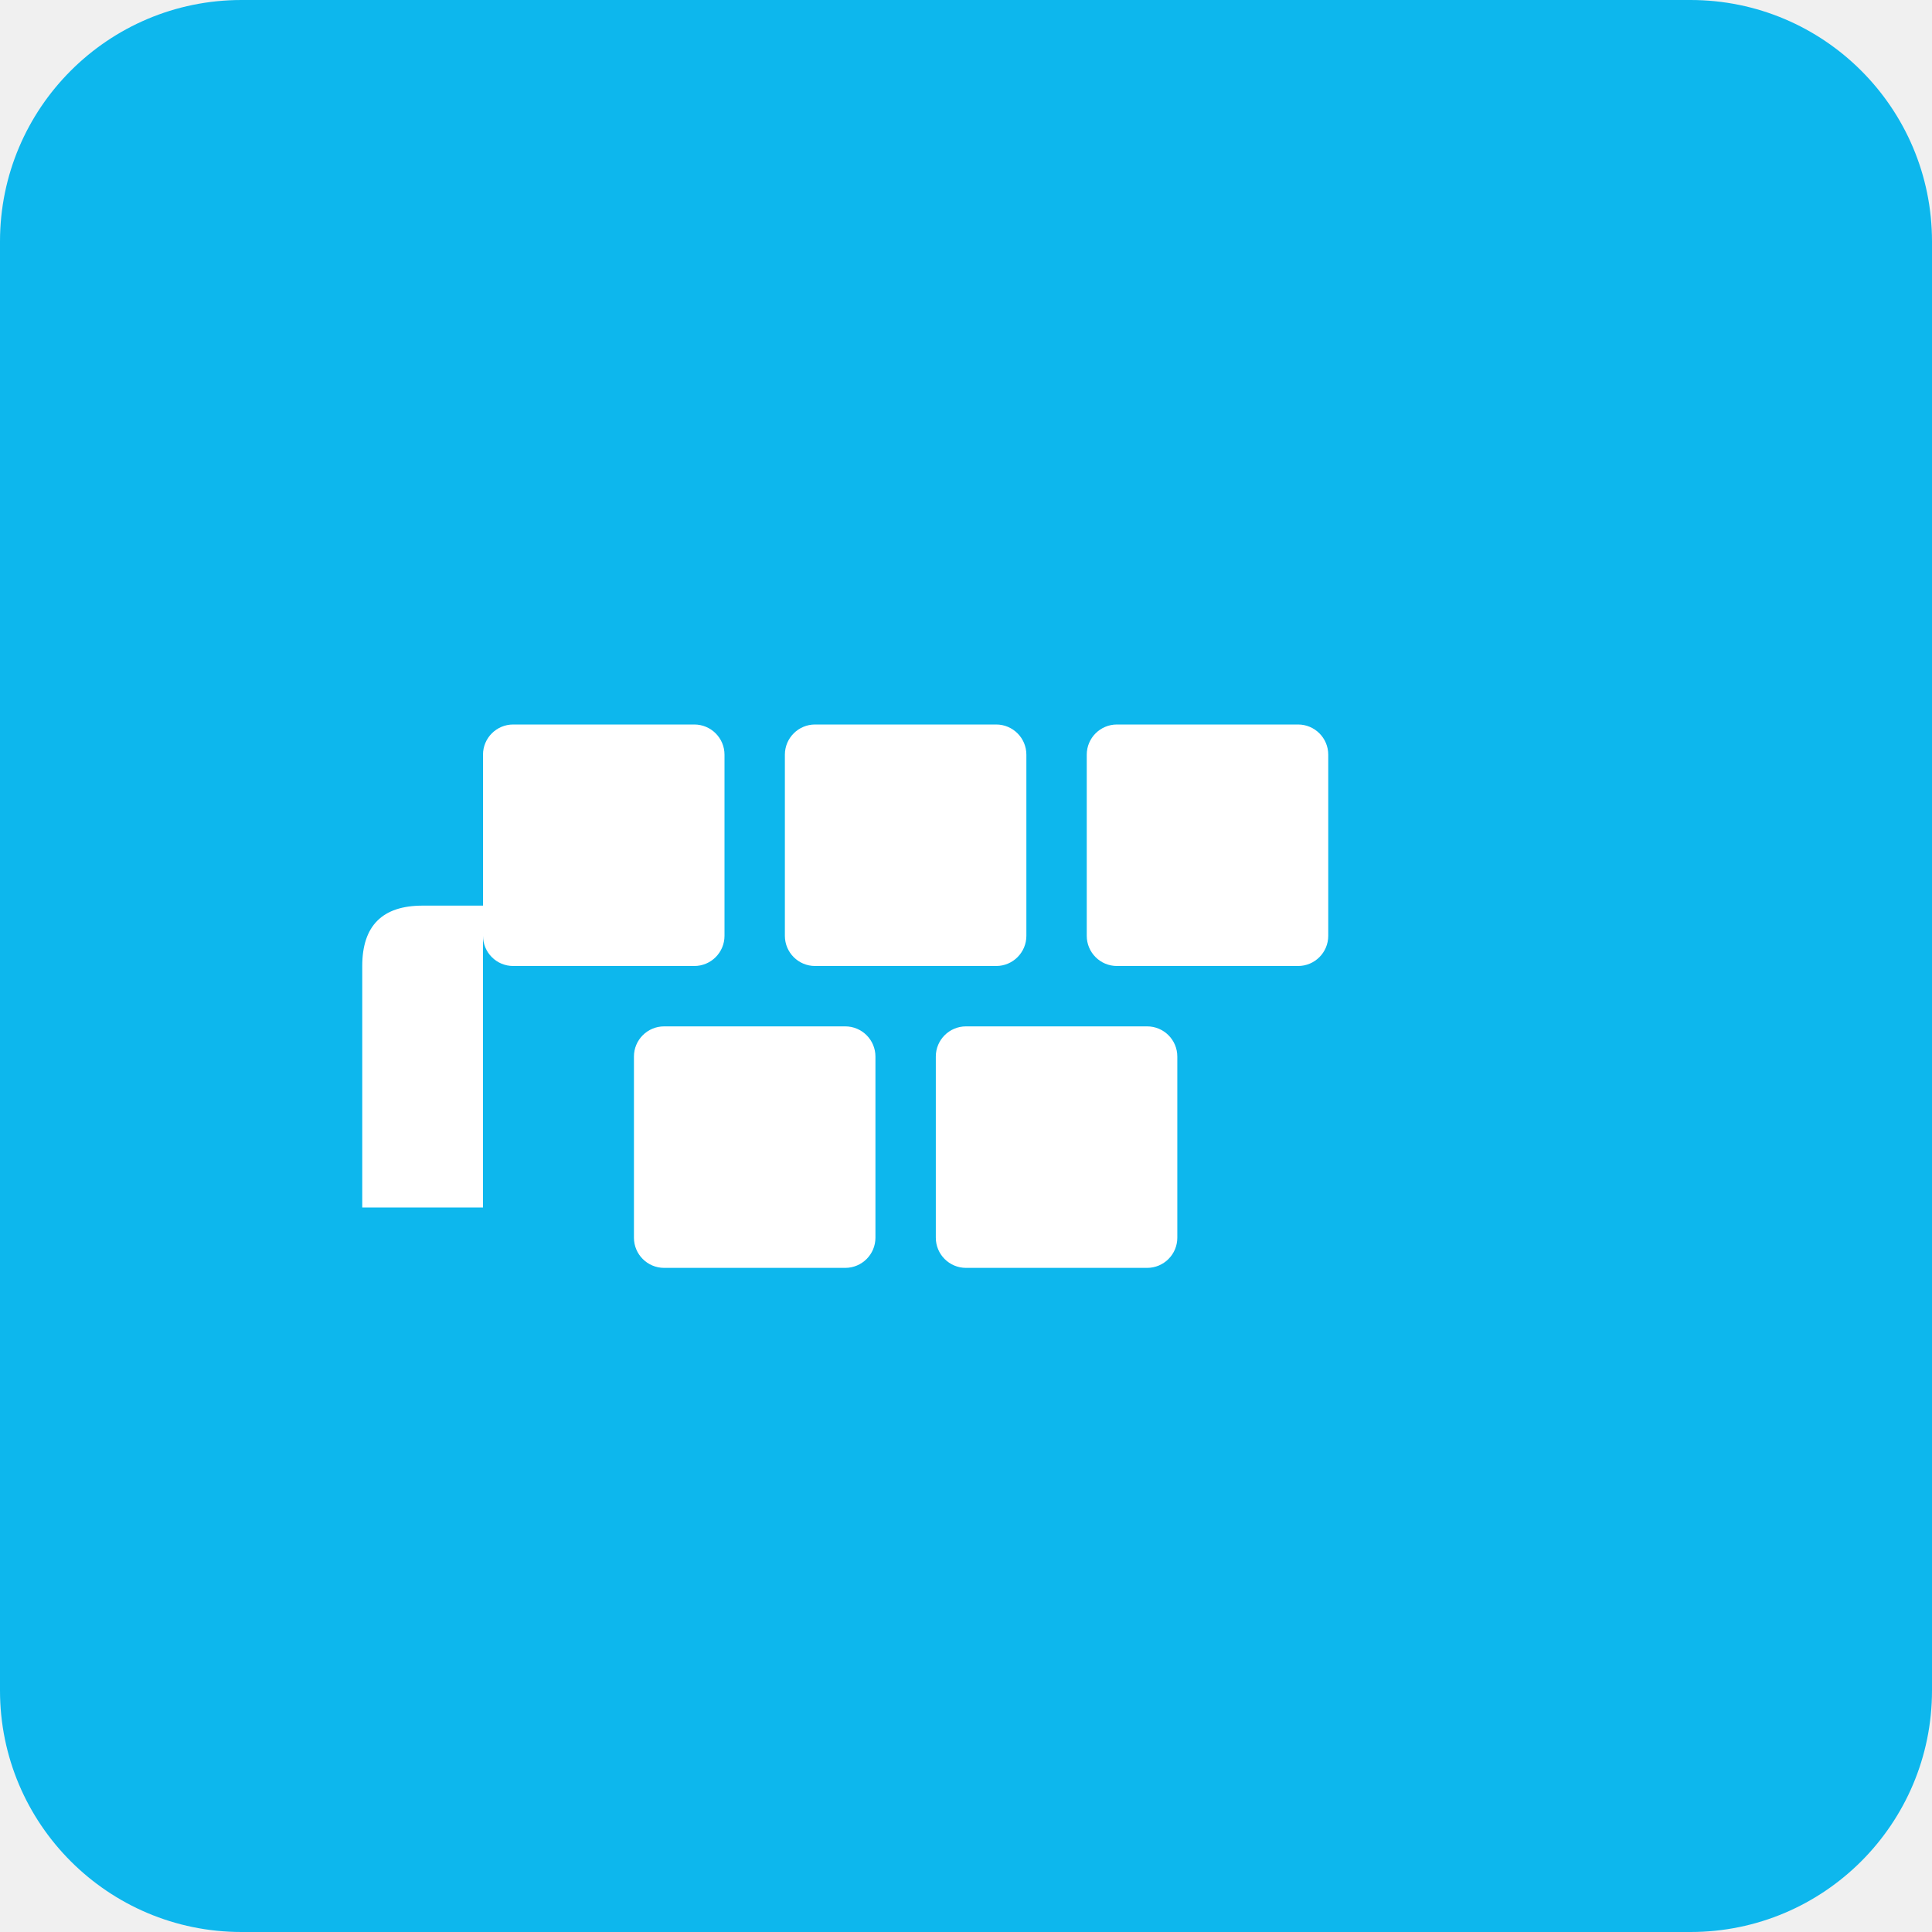
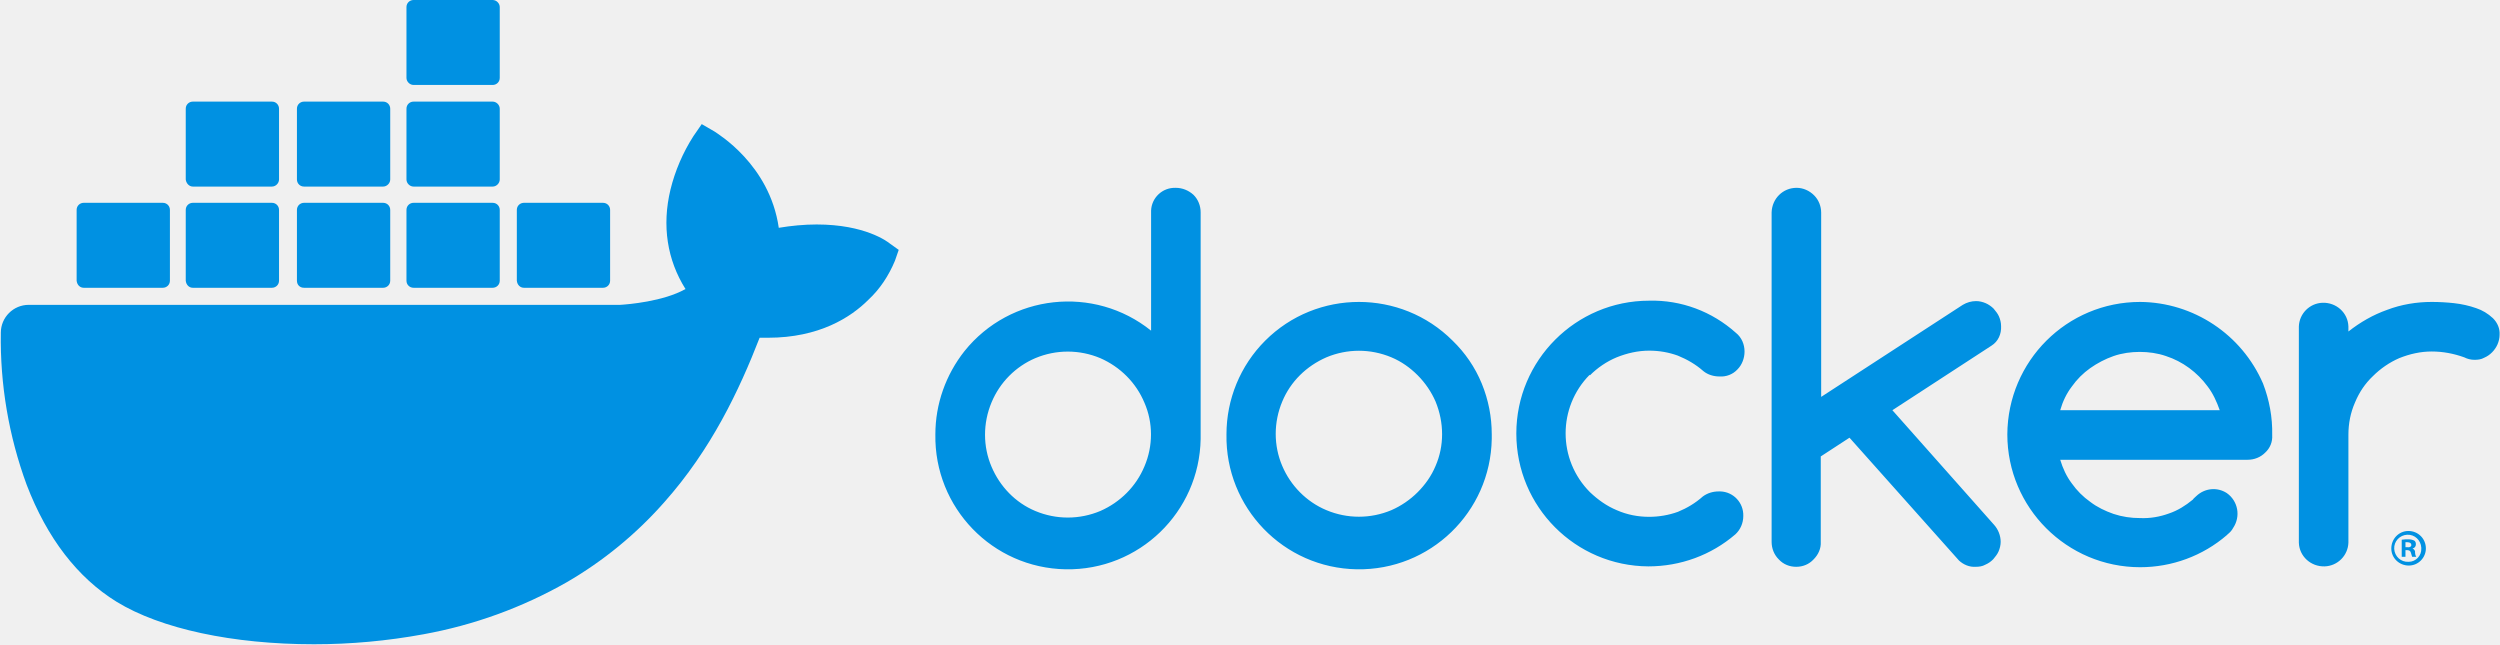
- <svg xmlns="http://www.w3.org/2000/svg" viewBox="0 0 512 512">
-   <rect width="512" height="512" rx="64" fill="#0db7ed" />
-   <g fill="#ffffff">
-     <rect x="128" y="192" width="64" height="64" rx="8" />
-     <rect x="208" y="192" width="64" height="64" rx="8" />
-     <rect x="288" y="192" width="64" height="64" rx="8" />
-     <rect x="168" y="272" width="64" height="64" rx="8" />
-     <rect x="248" y="272" width="64" height="64" rx="8" />
-     <path d="M96 256 L96 320 L128 320 L128 256 Z" />
-     <path d="M96 256 Q96 240 112 240 L128 240 L128 256 Z" />
+ <svg xmlns="http://www.w3.org/2000/svg" height="-389" viewBox="20.7 244.9 600.3 154.7" width="2500">
+   <g fill="#0091e2">
+     <path d="m303 290c-3.2-.1-5.8 2.4-5.9 5.5v28.8c-13.7-11-33.8-8.8-44.8 4.9-4.5 5.7-7 12.7-7 20-.3 17.6 13.7 32.1 31.3 32.4s32.1-13.7 32.4-31.3v-54.4c0-1.6-.6-3.1-1.7-4.2-1.2-1.1-2.7-1.7-4.3-1.7m-7.5 66.9c-2 4.8-5.8 8.6-10.6 10.7-5 2.1-10.6 2.1-15.6 0-4.8-2-8.5-5.9-10.5-10.6-2.1-4.9-2.1-10.5 0-15.5 2-4.8 5.8-8.6 10.5-10.6 5-2.1 10.6-2.1 15.6 0 4.8 2.1 8.6 5.9 10.6 10.7 2.1 4.8 2.1 10.4 0 15.3m74-30.2c-12.4-12.4-32.6-12.4-45 0-6 6-9.3 14.1-9.3 22.5-.3 17.6 13.7 32.1 31.3 32.4s32.1-13.7 32.4-31.3v-1.1c0-4.2-.8-8.3-2.4-12.2s-4-7.4-7-10.3m-4.1 30.1c-1 2.4-2.5 4.5-4.3 6.3s-4 3.3-6.3 4.3c-5 2.1-10.6 2.1-15.6 0-4.8-2-8.6-5.9-10.6-10.6-2.1-4.9-2.1-10.5 0-15.5 2-4.8 5.8-8.5 10.6-10.6 5-2.1 10.6-2.1 15.6 0 2.4 1 4.5 2.5 6.3 4.3s3.3 4 4.3 6.3c2.1 5.1 2.1 10.7 0 15.5m135.8-33.6c0-.8-.2-1.6-.5-2.3s-.8-1.3-1.3-1.9c-.5-.5-1.2-1-1.9-1.3s-1.5-.5-2.3-.5c-1.1 0-2.2.3-3.2.9l-34 22.1v-44.2c0-1.6-.6-3.1-1.7-4.2s-2.6-1.8-4.2-1.8c-3.3 0-5.9 2.6-6 5.9v79.1c0 1.6.6 3.1 1.7 4.2 1.1 1.2 2.6 1.8 4.2 1.8s3.1-.6 4.2-1.8c1.1-1.1 1.8-2.6 1.7-4.2v-20.5l6.9-4.5 26.3 29.5c1.1 1 2.5 1.6 4 1.5.8 0 1.6-.1 2.3-.5.7-.3 1.3-.7 1.9-1.3.5-.6 1-1.2 1.3-1.9s.5-1.5.5-2.3c0-1.5-.6-3-1.6-4.1l-24.4-27.5 23.8-15.5c1.6-1 2.4-2.8 2.3-4.7m-98.7 11.8c1.8-1.8 4-3.3 6.4-4.3 2.5-1 5.1-1.6 7.8-1.6 2.4 0 4.7.4 6.9 1.2 2.2.9 4.3 2.1 6.1 3.7 1.1.9 2.5 1.3 3.9 1.3 1.6.1 3.2-.5 4.3-1.7 1.1-1.1 1.7-2.7 1.7-4.3 0-1.7-.7-3.4-2.1-4.5-5.7-5.1-13.1-7.9-20.8-7.7-17.6 0-31.9 14.3-31.9 31.9s14.2 31.8 31.7 31.9c7.7 0 15.1-2.7 20.9-7.7 1.2-1.1 1.9-2.7 1.9-4.4.1-3.2-2.4-5.8-5.5-5.9h-.4c-1.4 0-2.7.4-3.8 1.2-1.8 1.6-3.8 2.8-6 3.7-2.2.8-4.6 1.2-6.9 1.2-2.7 0-5.3-.5-7.8-1.6-2.4-1-4.5-2.5-6.4-4.3-7.8-7.8-7.8-20.4-.1-28.2.1.2.1.2.1.1m216.8-13.7c-1.2-1.1-2.5-1.9-4-2.4-1.7-.6-3.5-1-5.3-1.2s-3.6-.3-5.4-.3c-3.6 0-7.3.6-10.7 1.9-3.4 1.2-6.5 3-9.3 5.2v-1.2c-.1-3.3-2.9-5.8-6.2-5.7a5.9 5.9 0 0 0 -5.7 5.7v51.9c.1 3.3 2.9 5.8 6.2 5.7a5.9 5.9 0 0 0 5.7-5.7v-25.9c0-2.7.5-5.3 1.6-7.8 1-2.4 2.4-4.5 4.3-6.3 1.8-1.8 4-3.3 6.3-4.3 2.5-1 5.1-1.6 7.8-1.6s5.3.5 7.8 1.4c.8.4 1.6.6 2.5.6.8 0 1.6-.1 2.3-.5.7-.3 1.3-.7 1.9-1.3.5-.5 1-1.2 1.3-1.9s.5-1.5.5-2.3c.1-1.5-.5-2.9-1.6-4m-55.2 15.7c-5.1-11.8-16.7-19.5-29.5-19.6-17.6 0-31.8 14.2-31.9 31.8 0 17.6 14.3 31.9 31.9 31.9 7.6 0 15-2.7 20.8-7.7l.2-.2c.5-.4 1-.9 1.3-1.5 1.9-2.8 1.2-6.5-1.5-8.4-2.3-1.5-5.3-1.2-7.3.7-.2.2-.8.7-.8.8l-.1.1c-1.7 1.4-3.6 2.6-5.7 3.3-2.2.8-4.5 1.2-6.9 1.1-2.2 0-4.3-.3-6.4-1-2-.7-3.9-1.6-5.6-2.9-1.7-1.2-3.2-2.7-4.4-4.4-1.3-1.7-2.2-3.7-2.8-5.7h45c1.6 0 3.1-.6 4.2-1.7 1.2-1.1 1.8-2.6 1.7-4.2.1-4.3-.7-8.5-2.2-12.4m-48.7 6.4c.6-2.1 1.5-4 2.8-5.7 1.2-1.7 2.7-3.2 4.4-4.4s3.6-2.2 5.6-2.9 4.2-1 6.3-1 4.3.3 6.3 1c4 1.3 7.5 3.9 10 7.3 1.3 1.7 2.2 3.7 2.9 5.7zm83.6 29c-2.3 0-4.1 1.9-4.1 4.2s1.9 4.1 4.2 4.1 4.1-1.9 4.1-4.1c0-2.4-1.9-4.2-4.2-4.2zm0 7.4c-1.8.1-3.3-1.3-3.4-3.1s1.3-3.3 3.1-3.4 3.3 1.3 3.4 3.1v.2c.1 1.7-1.3 3.2-3 3.2z" />
+     <path d="m600 376.6c.5-.1.8-.5.8-1 0-.4-.1-.7-.4-.9-.4-.2-.9-.3-1.4-.3s-1.1 0-1.6.1v4.1h.9v-1.6h.4c.5 0 .8.2.9.6.1.3.2.7.3 1h1c-.2-.3-.3-.7-.3-1 .1-.4-.2-.8-.6-1m-1.2-.3h-.5v-1.2h.5c.6 0 .9.3.9.6.1.4-.4.7-.9.6m-364.4-72.9c-.6-.5-6-4.6-17.6-4.6-3 0-6.1.3-9.1.8-2.2-15.3-14.9-22.7-15.4-23.1l-3.1-1.8-2 2.9c-2.5 3.9-4.4 8.3-5.5 12.8-2.1 8.7-.8 16.9 3.6 23.9-5.3 3-13.9 3.7-15.7 3.8h-142c-3.7 0-6.7 3-6.7 6.7-.2 12.4 1.9 24.8 6.2 36.5 4.9 12.8 12.2 22.3 21.6 28.1 10.6 6.5 27.9 10.2 47.4 10.2 8.8 0 17.6-.8 26.3-2.4 12.1-2.2 23.7-6.4 34.4-12.5 8.8-5.1 16.7-11.6 23.4-19.2 11.3-12.7 18-26.9 22.9-39.5h2c12.3 0 19.9-4.9 24.1-9.1 2.8-2.6 4.9-5.8 6.4-9.4l.9-2.6z" />
+     <path d="m40.8 314h19c.9 0 1.7-.7 1.7-1.7v-17c0-.9-.7-1.7-1.7-1.7h-19c-.9 0-1.7.7-1.7 1.7v17c.1 1 .8 1.7 1.7 1.7zm26.2 0h19c.9 0 1.7-.7 1.7-1.7v-17c0-.9-.7-1.7-1.7-1.7h-19c-.9 0-1.7.7-1.7 1.7v17c.1 1 .8 1.7 1.7 1.7m26.7 0h19c.9 0 1.7-.7 1.7-1.7v-17c0-.9-.7-1.7-1.7-1.7h-19c-.9 0-1.7.7-1.7 1.7v17c0 1 .7 1.7 1.7 1.7zm26.3 0h19c.9 0 1.7-.7 1.7-1.7v-17c0-.9-.7-1.7-1.7-1.7h-19c-.9 0-1.7.7-1.7 1.7v17c0 1 .8 1.7 1.7 1.7zm-53-24.3h19c.9 0 1.7-.8 1.7-1.7v-17c0-.9-.7-1.7-1.7-1.7h-19c-.9 0-1.7.7-1.7 1.7v17c.1.9.8 1.7 1.7 1.7m26.7 0h19c.9 0 1.7-.8 1.7-1.7v-17c0-.9-.7-1.7-1.7-1.7h-19c-.9 0-1.7.7-1.7 1.7v17c0 .9.7 1.7 1.7 1.7m26.3 0h19c.9 0 1.7-.8 1.7-1.7v-17c0-.9-.8-1.7-1.7-1.7h-19c-.9 0-1.7.7-1.7 1.7v17c0 .9.8 1.7 1.7 1.7m0-24.4h19c.9 0 1.7-.7 1.7-1.7v-17c0-.9-.8-1.7-1.7-1.7h-19c-.9 0-1.7.7-1.7 1.7v17c0 .9.8 1.7 1.7 1.7m26.5 48.7h19c.9 0 1.7-.7 1.7-1.7v-17c0-.9-.7-1.7-1.7-1.7h-19c-.9 0-1.7.7-1.7 1.7v17c.1 1 .8 1.7 1.7 1.7" />
  </g>
</svg>
